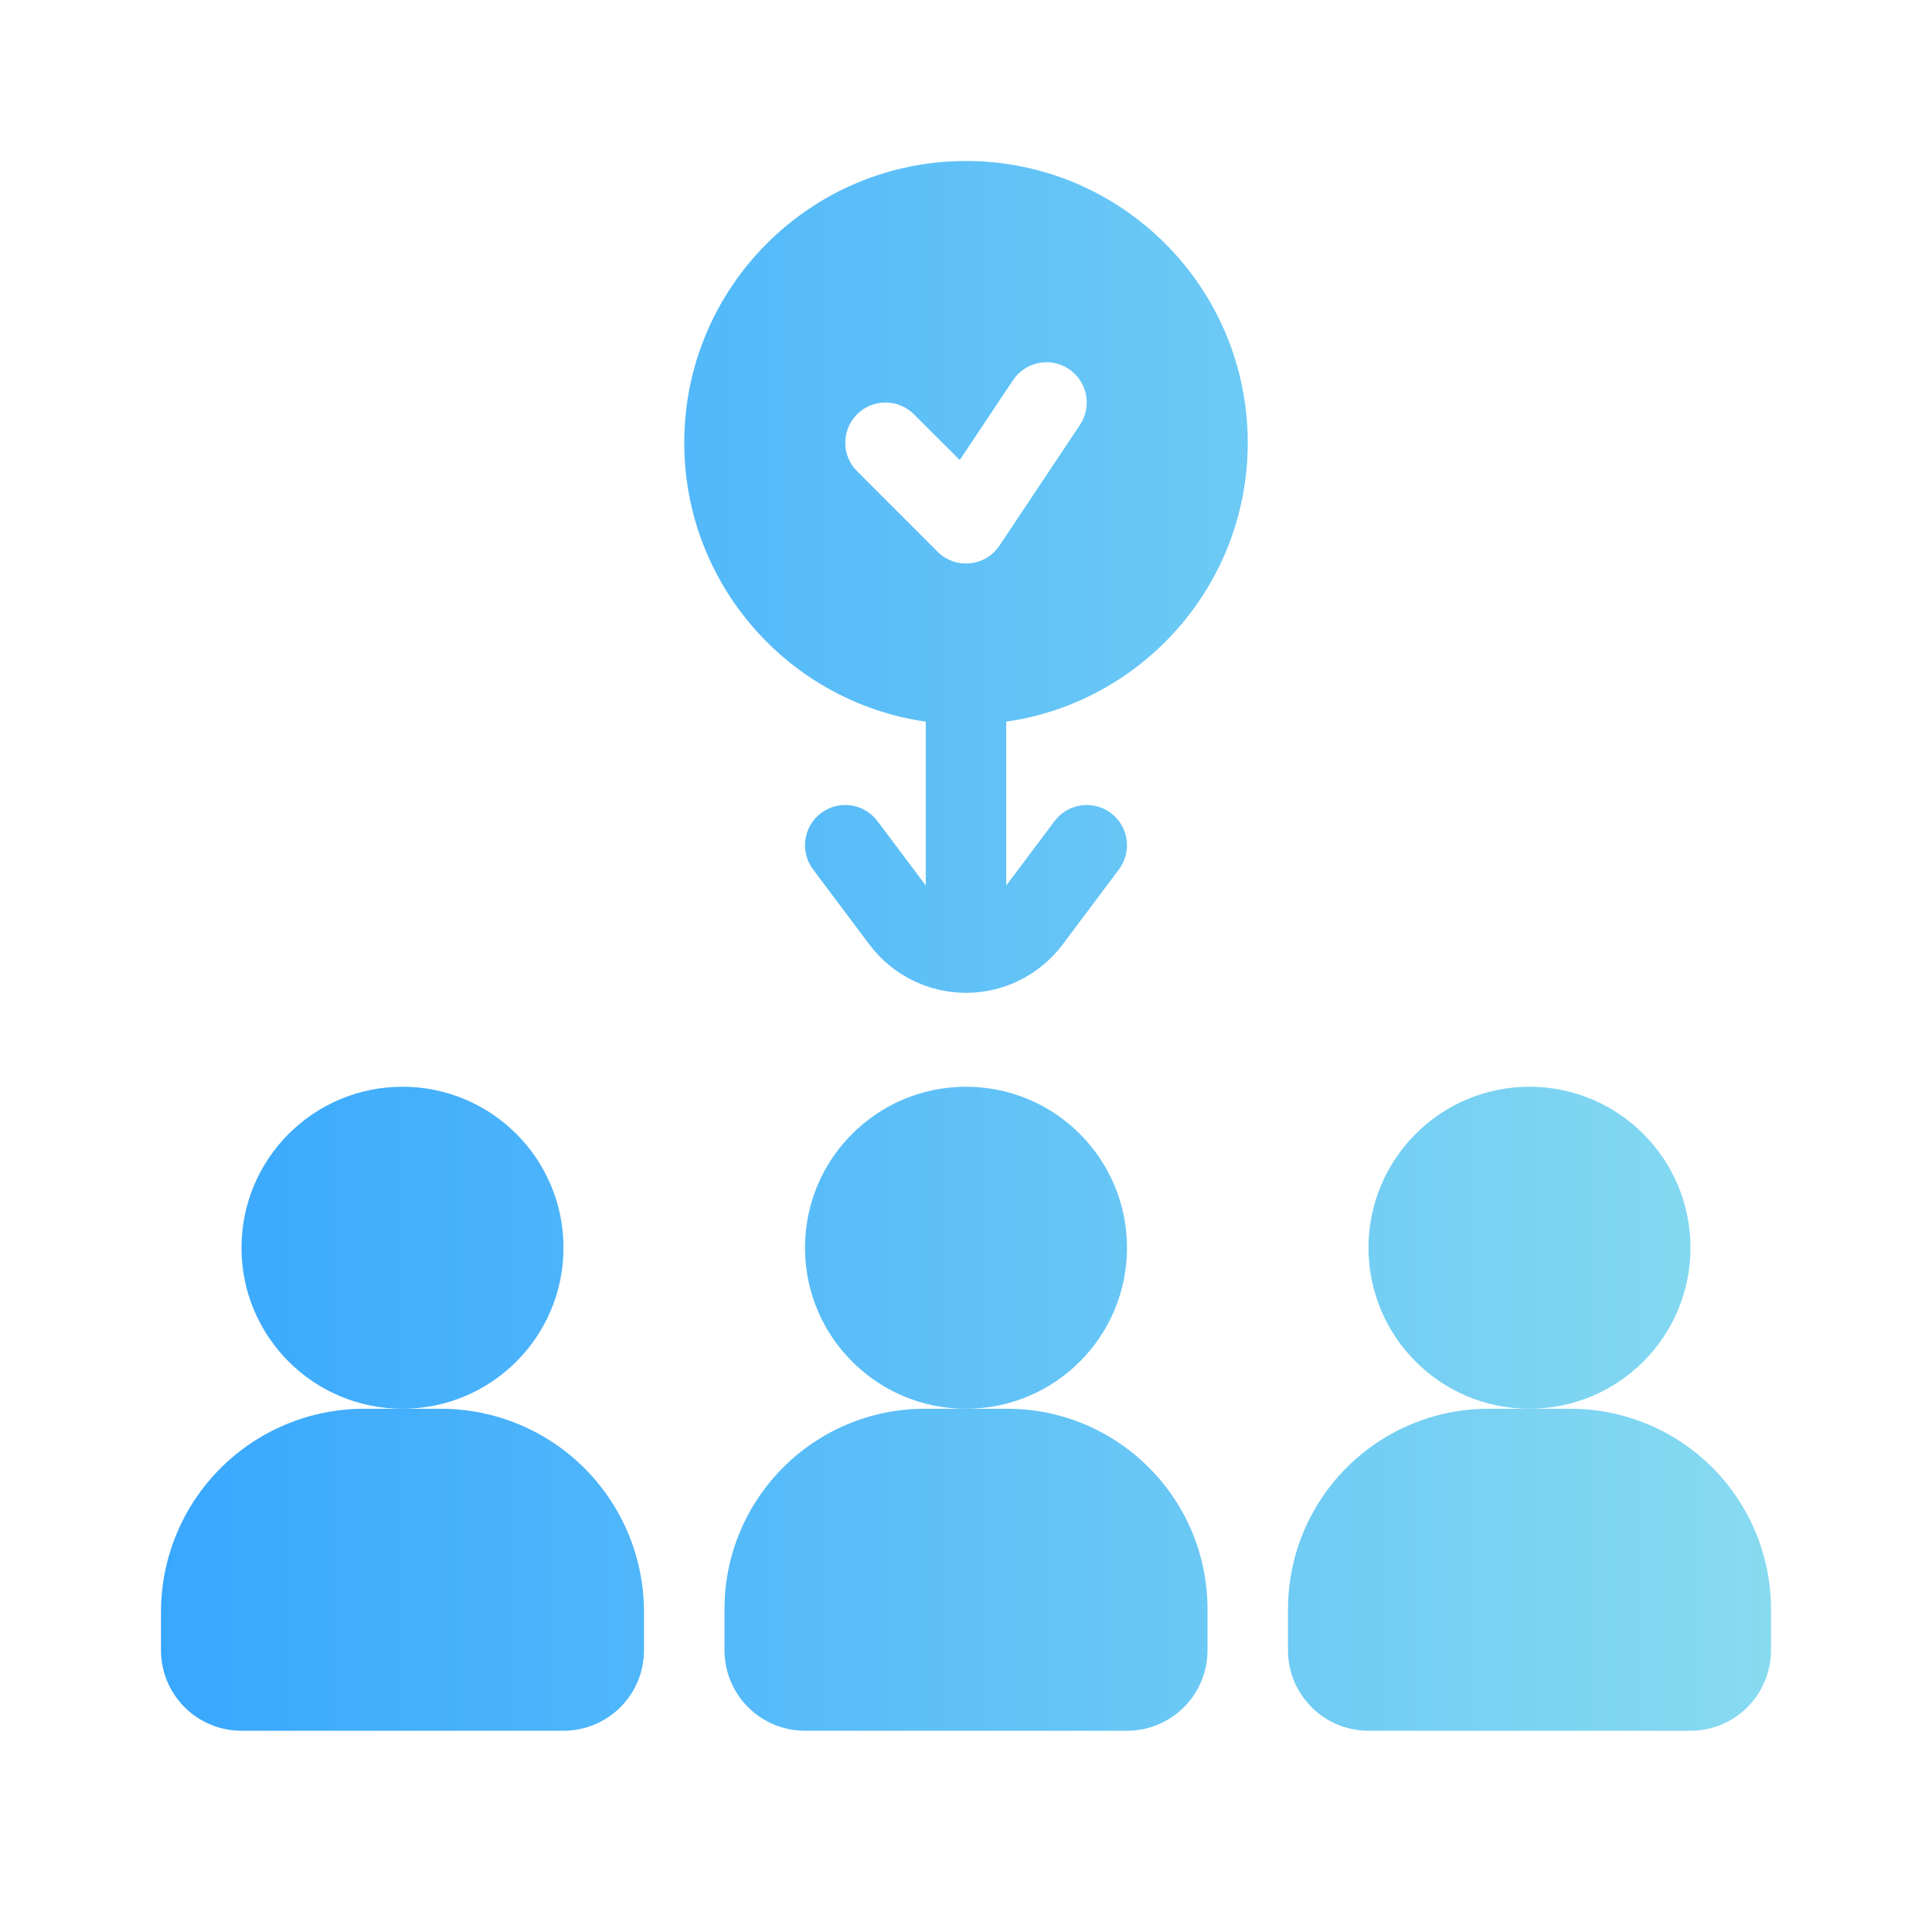
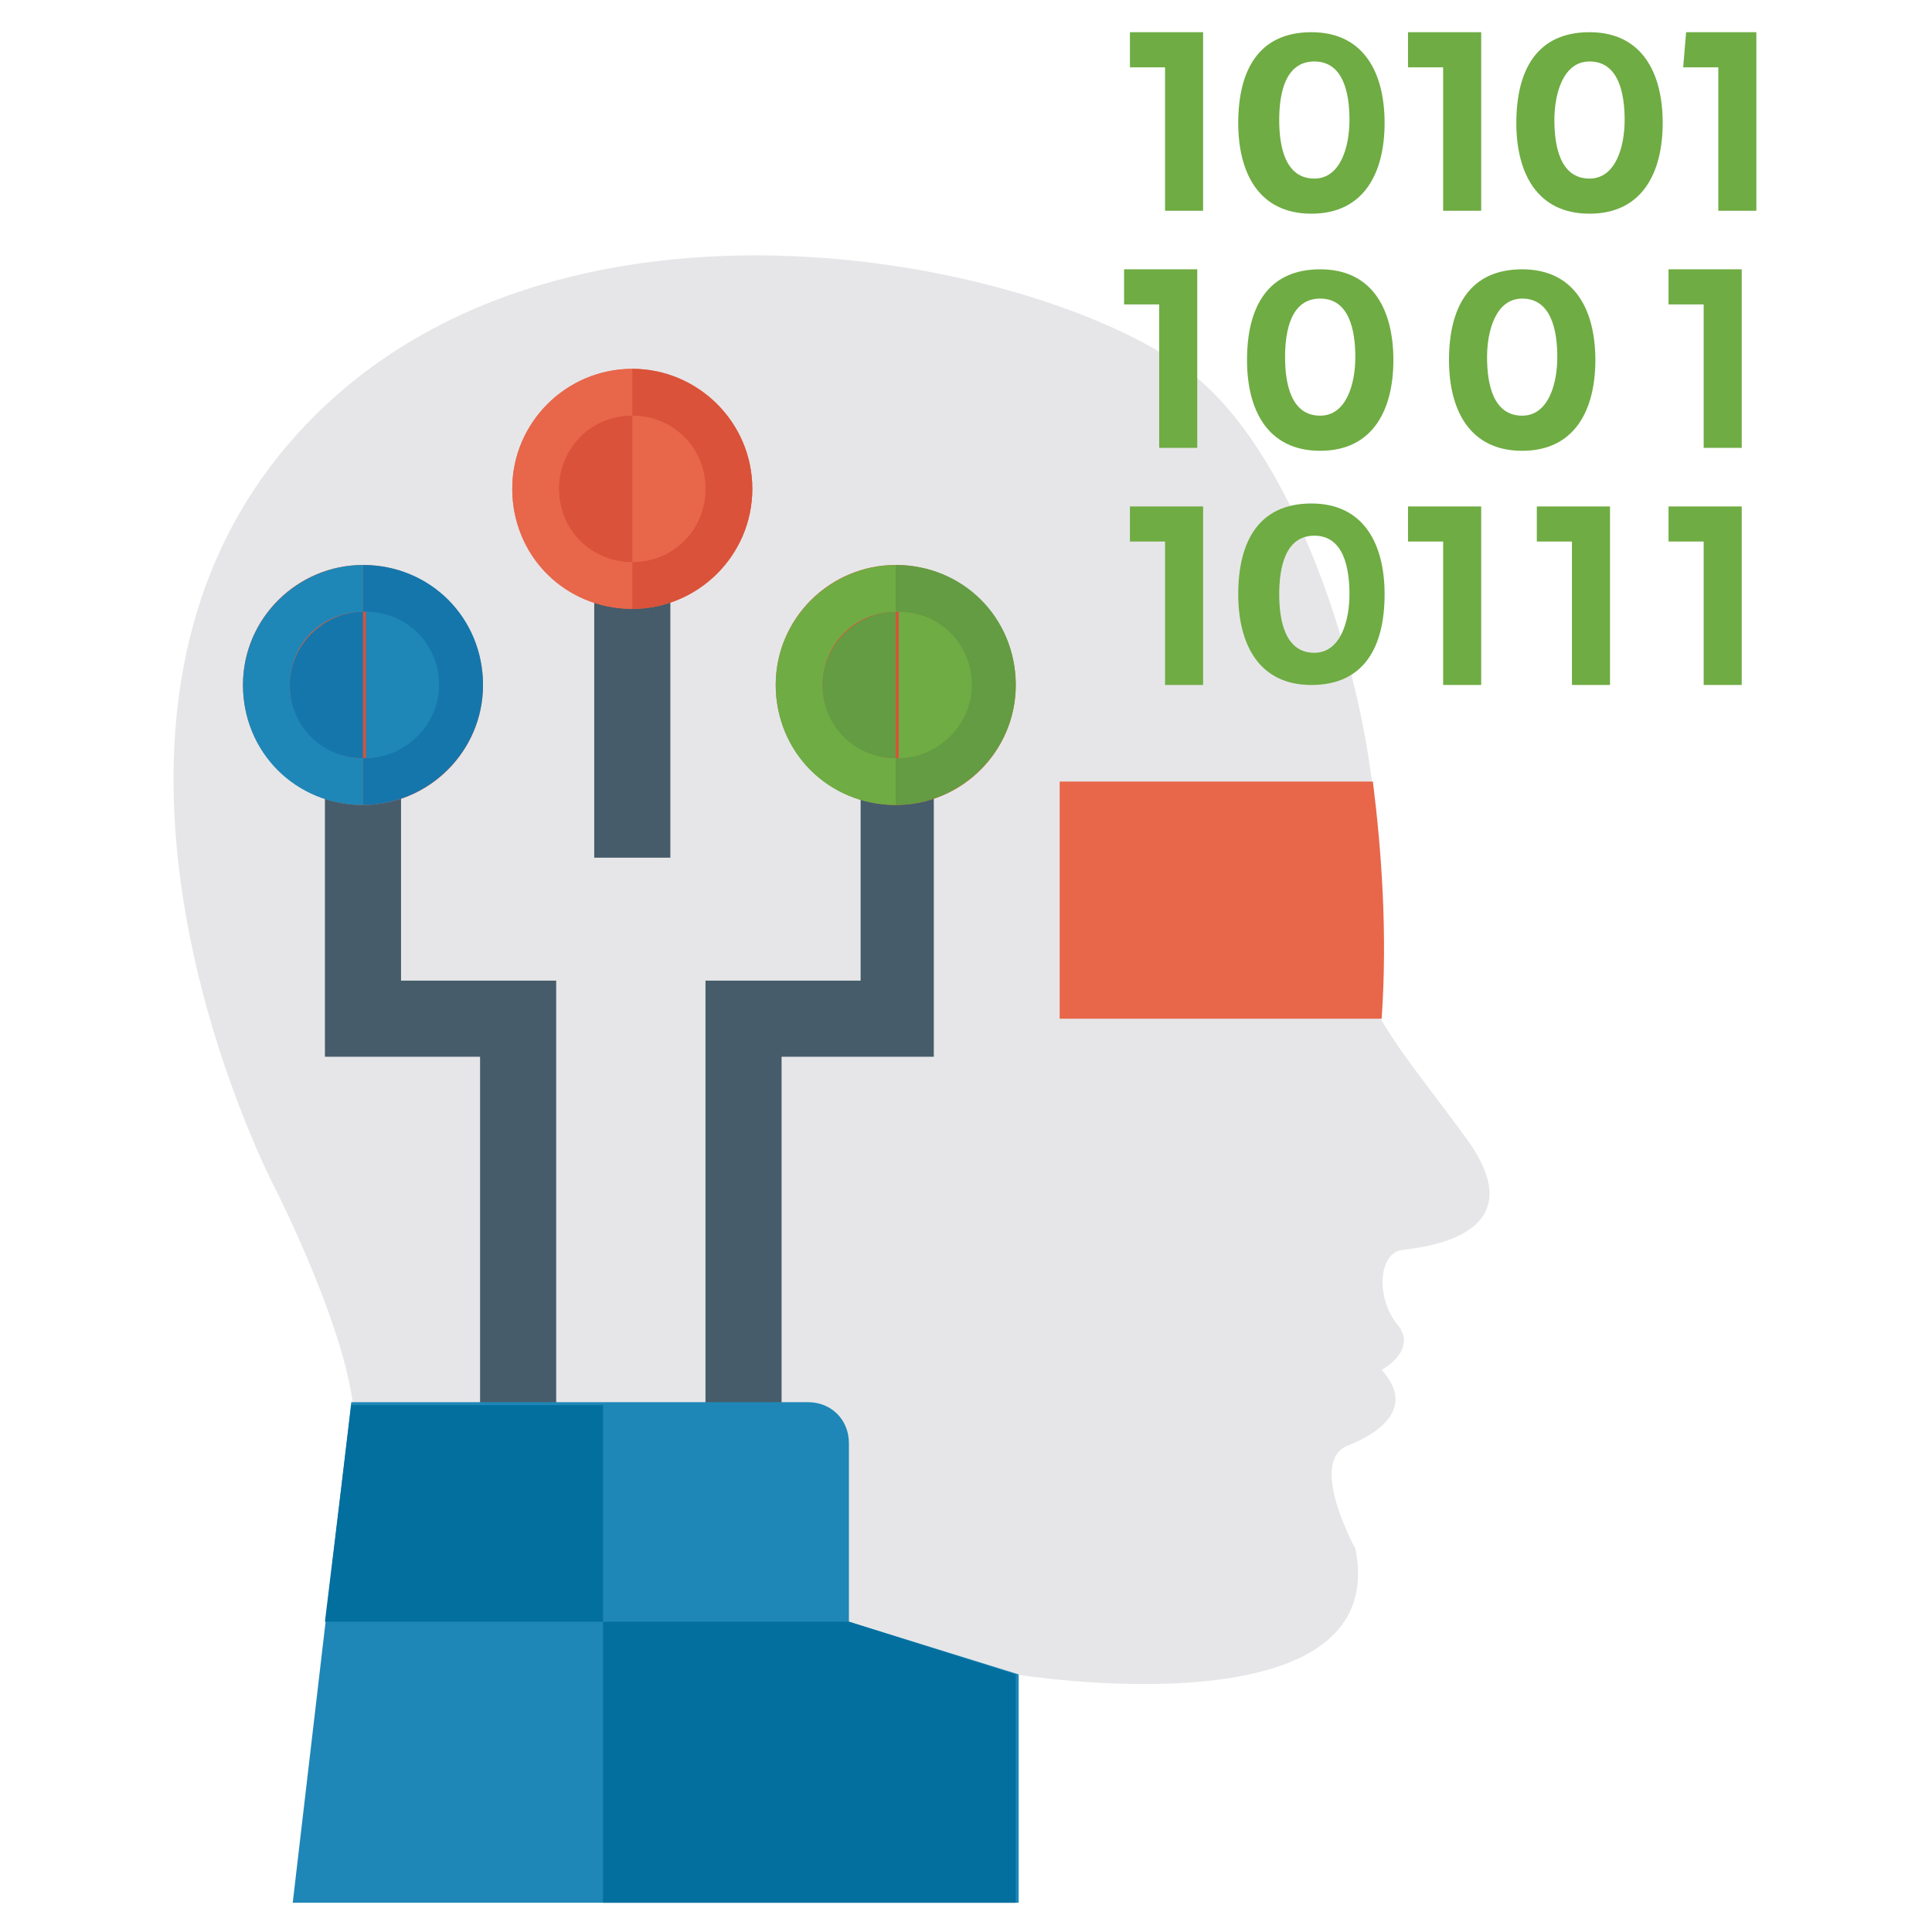
- <svg xmlns="http://www.w3.org/2000/svg" fill-rule="evenodd" stroke-linejoin="round" stroke-miterlimit="2" clip-rule="evenodd" viewBox="0 0 48 48" id="select">
+ <svg xmlns="http://www.w3.org/2000/svg" enable-background="new 0 0 66 66" viewBox="0 0 66 66" id="digital-binary-code">
+   <path fill="#E6E6E8" d="M34.7,65v-7.8c0,0,12.9,2.1,11.6-4.3c0,0-1.6-2.9-0.3-3.5c1.3-0.5,2.3-1.4,1.2-2.6c0,0,1.3-0.7,0.5-1.6     c-0.7-0.9-0.6-2.4,0.2-2.5s4.6-0.5,2.2-3.8s-4.6-5.5-3.4-8S45.6,17,41,13s-22.2-8-31,2S9.4,40.6,9.4,40.6s2.6,5.1,2.7,7.9     C12.3,51.3,10,65,10,65H34.7z" />
+   <polygon fill="#D4D8DB" points="25.2 55.4 22.5 64.4 34.7 65 34.7 57.2" />
+   <path fill="#E8664A" d="M47.2,34.8h-11v-8.1h10.7C47.2,29.1,47.4,31.9,47.2,34.8z" />
+   <polygon fill="#465C6A" points="19 49.7 16.4 49.7 16.4 36.1 11.1 36.1 11.1 25.2 13.7 25.2 13.7 33.5 19 33.5" />
+   <polygon fill="#465C6A" points="26.7 49.7 24.1 49.7 24.1 33.5 29.4 33.5 29.4 25.2 31.9 25.2 31.9 36.1 26.7 36.1" />
+   <path fill="#1E87B7" d="M29,55.4v-6.1c0-0.8-0.6-1.4-1.4-1.4H12L10,65h24.8v-7.8L29,55.4z" />
+   <rect width="2.6" height="12.6" x="20.3" y="16.7" fill="#465C6A" />
+   <circle cx="21.6" cy="16.7" r="4.1" fill="#E8664A" />
+   <circle cx="21.6" cy="16.7" r="2.5" fill="#D95239" />
+   <path fill="#E8664A" d="M19.1,16.7c0-1.4,1.1-2.5,2.5-2.5v-1.6c-2.2,0-4.1,1.8-4.1,4.1s1.8,4.1,4.1,4.1v-1.6      C20.2,19.2,19.1,18.1,19.1,16.7z" />
+   <path fill="#D95239" d="M21.6 12.6v1.6c1.4 0 2.5 1.1 2.5 2.5s-1.1 2.5-2.5 2.5v1.6c2.2 0 4.1-1.8 4.1-4.1S23.8 12.6 21.6 12.6zM19.1 16.7c0 1.4 1.1 2.5 2.5 2.5v-5C20.2 14.2 19.1 15.3 19.1 16.7z" />
+   <path fill="#E8664A" d="M24.1,16.7c0-1.4-1.1-2.5-2.5-2.5v5C23,19.2,24.1,18.1,24.1,16.7z" />
  <g>
-     <path fill="url(#_Linear1)" d="M16,40.048c0,-1.339 -0.532,-2.623 -1.478,-3.57c-0.947,-0.946 -2.231,-1.478 -3.57,-1.478c-0.628,-0 -1.276,-0 -1.904,-0c-1.339,-0 -2.623,0.532 -3.57,1.478c-0.946,0.947 -1.478,2.231 -1.478,3.57c0,0.346 0,0.67 0,0.952c-0,1.105 0.895,2 2,2l8,-0c1.105,-0 2,-0.895 2,-2c0,-0.282 0,-0.606 0,-0.952Z" />
-     <path fill="url(#_Linear2)" d="M30,41l0,-1.021c-0,-2.75 -2.229,-4.979 -4.979,-4.979l-2.042,-0c-2.75,0 -4.979,2.229 -4.979,4.979c0,0.372 0,0.721 0,1.021c-0,1.105 0.895,2 2,2l8,-0c1.105,-0 2,-0.895 2,-2Z" />
-     <path fill="url(#_Linear3)" d="M44,39.982c0,-1.321 -0.525,-2.588 -1.459,-3.523c-0.935,-0.934 -2.202,-1.459 -3.523,-1.459c-0.67,-0 -1.366,-0 -2.036,-0c-1.321,-0 -2.588,0.525 -3.523,1.459c-0.934,0.935 -1.459,2.202 -1.459,3.523c0,0.371 0,0.719 0,1.018c-0,1.105 0.895,2 2,2l8,-0c1.105,-0 2,-0.895 2,-2c0,-0.299 0,-0.647 0,-1.018Z" />
-     <circle cx="10" cy="31" r="4" fill="url(#_Linear4)" />
-     <circle cx="24" cy="31" r="4" fill="url(#_Linear5)" />
-     <circle cx="38" cy="31" r="4" fill="url(#_Linear6)" />
-     <path fill="url(#_Linear7)" d="M23,17.929l0,4.071l-1.2,-1.6c-0.331,-0.442 -0.958,-0.531 -1.4,-0.2c-0.442,0.331 -0.531,0.958 -0.2,1.4c-0,-0 0.685,0.913 1.4,1.867c0.567,0.755 1.456,1.2 2.4,1.2c0.944,-0 1.833,-0.445 2.4,-1.2c0.715,-0.954 1.4,-1.867 1.4,-1.867c0.331,-0.442 0.242,-1.069 -0.2,-1.4c-0.442,-0.331 -1.069,-0.242 -1.4,0.2l-1.2,1.6l0,-4.071c3.391,-0.486 6,-3.405 6,-6.929c0,-3.863 -3.137,-7 -7,-7c-3.863,-0 -7,3.137 -7,7c-0,3.524 2.609,6.443 6,6.929Zm-1.707,-6.222l2,2c0.212,0.212 0.507,0.318 0.806,0.288c0.298,-0.029 0.567,-0.191 0.733,-0.44l2,-3c0.306,-0.46 0.182,-1.081 -0.277,-1.387c-0.46,-0.306 -1.081,-0.182 -1.387,0.277l-1.323,1.985c-0,0 -1.138,-1.137 -1.138,-1.137c-0.39,-0.39 -1.024,-0.39 -1.414,-0c-0.39,0.39 -0.39,1.024 -0,1.414Z" />
+     <circle cx="30.6" cy="23.4" r="4.1" fill="#E8664A" />
+     <circle cx="30.6" cy="23.4" r="2.5" fill="#D95239" />
+     <path fill="#6FAC43" d="M28.1,23.4c0-1.4,1.1-2.5,2.5-2.5v-1.6c-2.2,0-4.1,1.8-4.1,4.1s1.8,4.1,4.1,4.1v-1.6      C29.3,25.9,28.1,24.8,28.1,23.4z" />
+     <path fill="#639C42" d="M30.6 19.3v1.6c1.4 0 2.5 1.1 2.5 2.5s-1.1 2.5-2.5 2.5v1.6c2.2 0 4.1-1.8 4.1-4.1S32.9 19.3 30.6 19.3zM28.1 23.4c0 1.4 1.1 2.5 2.5 2.5v-5C29.3 20.9 28.1 22 28.1 23.4z" />
+     <path fill="#6FAC43" d="M33.2,23.4c0-1.4-1.1-2.5-2.5-2.5v5C32,25.9,33.2,24.8,33.2,23.4z" />
  </g>
-   <defs>
-     <linearGradient id="_Linear1" x1="0" x2="1" y1="0" y2="0" gradientTransform="matrix(48 0 0 48 0 24)" gradientUnits="userSpaceOnUse">
-       <stop offset="0" stop-color="#30a2ff" />
-       <stop offset="1" stop-color="#8fe0ef" />
-     </linearGradient>
-     <linearGradient id="_Linear2" x1="0" x2="1" y1="0" y2="0" gradientTransform="matrix(48 0 0 48 0 24)" gradientUnits="userSpaceOnUse">
-       <stop offset="0" stop-color="#30a2ff" />
-       <stop offset="1" stop-color="#8fe0ef" />
-     </linearGradient>
-     <linearGradient id="_Linear3" x1="0" x2="1" y1="0" y2="0" gradientTransform="matrix(48 0 0 48 0 24)" gradientUnits="userSpaceOnUse">
-       <stop offset="0" stop-color="#30a2ff" />
-       <stop offset="1" stop-color="#8fe0ef" />
-     </linearGradient>
-     <linearGradient id="_Linear4" x1="0" x2="1" y1="0" y2="0" gradientTransform="matrix(48 0 0 48 0 24)" gradientUnits="userSpaceOnUse">
-       <stop offset="0" stop-color="#30a2ff" />
-       <stop offset="1" stop-color="#8fe0ef" />
-     </linearGradient>
-     <linearGradient id="_Linear5" x1="0" x2="1" y1="0" y2="0" gradientTransform="matrix(48 0 0 48 0 24)" gradientUnits="userSpaceOnUse">
-       <stop offset="0" stop-color="#30a2ff" />
-       <stop offset="1" stop-color="#8fe0ef" />
-     </linearGradient>
-     <linearGradient id="_Linear6" x1="0" x2="1" y1="0" y2="0" gradientTransform="matrix(48 0 0 48 0 24)" gradientUnits="userSpaceOnUse">
-       <stop offset="0" stop-color="#30a2ff" />
-       <stop offset="1" stop-color="#8fe0ef" />
-     </linearGradient>
-     <linearGradient id="_Linear7" x1="0" x2="1" y1="0" y2="0" gradientTransform="matrix(48 0 0 48 0 24)" gradientUnits="userSpaceOnUse">
-       <stop offset="0" stop-color="#30a2ff" />
-       <stop offset="1" stop-color="#8fe0ef" />
-     </linearGradient>
-   </defs>
+   <g>
+     <circle cx="12.4" cy="23.4" r="4.1" fill="#E8664A" />
+     <circle cx="12.4" cy="23.4" r="2.5" fill="#D95239" />
+     <path fill="#1E87B7" d="M9.9,23.4c0-1.4,1.1-2.5,2.5-2.5v-1.6c-2.2,0-4.1,1.8-4.1,4.1s1.8,4.1,4.1,4.1v-1.6      C11.1,25.9,9.9,24.8,9.9,23.4z" />
+     <path fill="#1576AC" d="M12.4 19.3v1.6c1.4 0 2.5 1.1 2.5 2.5s-1.1 2.5-2.5 2.5v1.6c2.2 0 4.1-1.8 4.1-4.1S14.7 19.3 12.4 19.3zM9.9 23.4c0 1.4 1.1 2.5 2.5 2.5v-5C11.1 20.9 9.9 22 9.9 23.4z" />
+     <path fill="#1E87B7" d="M15,23.4c0-1.4-1.1-2.5-2.5-2.5v5C13.8,25.9,15,24.8,15,23.4z" />
+   </g>
+   <polygon fill="#036F9F" points="29 55.4 20.6 55.4 20.6 65 34.7 65 34.7 57.2" />
+   <polygon fill="#036F9F" points="20.6 55.4 20.6 48 12 48 11.1 55.4" />
+   <g>
+     <path fill="#6FAC43" d="M38.6 1.1h2.5v6.1h-1.3V2.3h-1.2V1.1zM44.8 7.3c-1.8 0-2.5-1.4-2.5-3.1 0-1.8.7-3.1 2.5-3.1s2.5 1.4 2.5 3.1S46.6 7.3 44.8 7.3zM43.7 4.1c0 .9.2 2 1.2 2 .9 0 1.2-1.1 1.2-2s-.2-2-1.2-2S43.7 3.2 43.7 4.1zM48.1 1.1h2.5v6.1h-1.3V2.3h-1.2V1.1zM54.3 7.3c-1.8 0-2.5-1.4-2.5-3.1 0-1.8.7-3.1 2.5-3.1s2.5 1.4 2.5 3.1S56.1 7.3 54.3 7.3zM53.1 4.1c0 .9.2 2 1.2 2 .9 0 1.2-1.1 1.2-2s-.2-2-1.2-2C53.4 2.1 53.1 3.2 53.1 4.1zM57.6 1.1H60v6.1h-1.3V2.3h-1.2L57.6 1.1 57.6 1.1zM38.4 9.2h2.5v6.1h-1.3v-4.9h-1.2V9.2zM45.1 15.4c-1.8 0-2.5-1.4-2.5-3.1 0-1.8.7-3.1 2.5-3.1s2.5 1.4 2.5 3.1S46.9 15.4 45.1 15.4zM43.9 12.2c0 .9.2 2 1.2 2 .9 0 1.2-1.1 1.2-2s-.2-2-1.2-2C44.1 10.2 43.9 11.3 43.9 12.2zM52 15.4c-1.8 0-2.5-1.4-2.5-3.1 0-1.8.7-3.1 2.5-3.1s2.5 1.4 2.5 3.1S53.8 15.4 52 15.4zM50.8 12.2c0 .9.2 2 1.2 2 .9 0 1.2-1.1 1.2-2s-.2-2-1.2-2C51.1 10.2 50.8 11.3 50.8 12.2zM57 9.2h2.5v6.1h-1.3v-4.9H57V9.2zM38.6 17.3h2.5v6.1h-1.3v-4.9h-1.2V17.3zM44.8 23.4c-1.8 0-2.5-1.4-2.5-3.1 0-1.8.7-3.1 2.5-3.1s2.5 1.4 2.5 3.1C47.3 22.1 46.6 23.4 44.8 23.4zM43.7 20.3c0 .9.2 2 1.2 2 .9 0 1.2-1.1 1.2-2s-.2-2-1.2-2S43.7 19.4 43.7 20.3zM48.1 17.3h2.5v6.1h-1.3v-4.9h-1.2V17.3zM52.5 17.3H55v6.1h-1.3v-4.9h-1.2V17.3zM57 17.3h2.5v6.1h-1.3v-4.9H57V17.3z" />
+   </g>
</svg>
